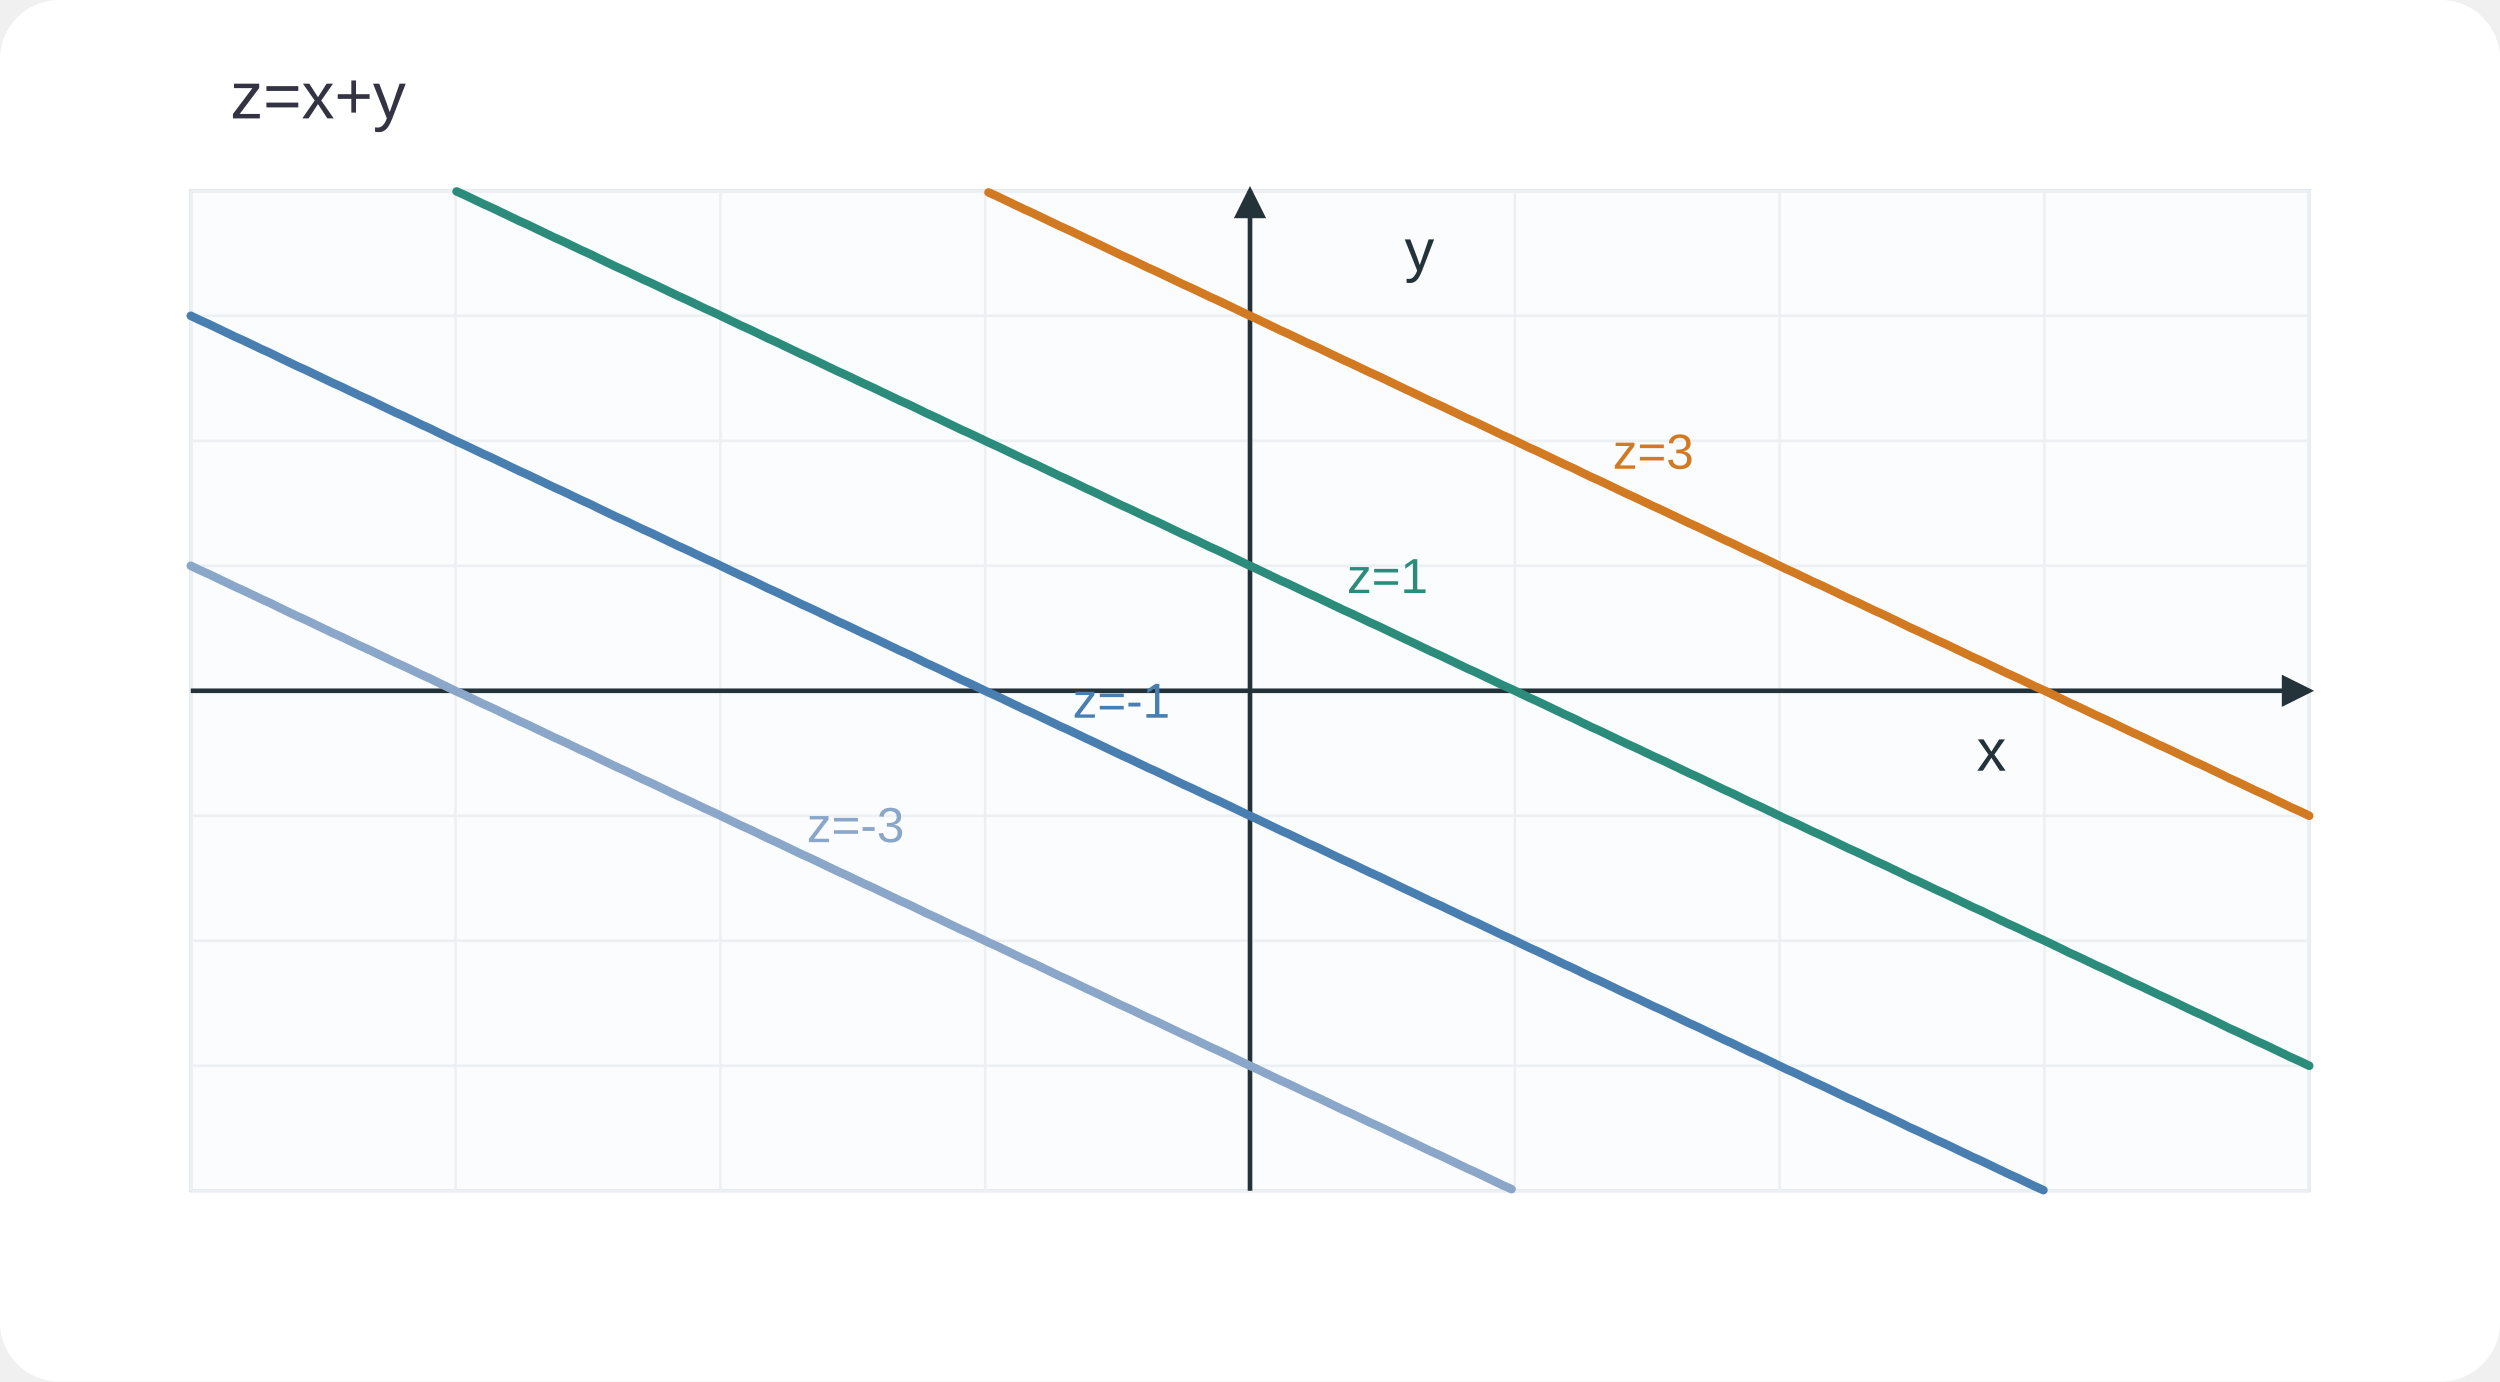
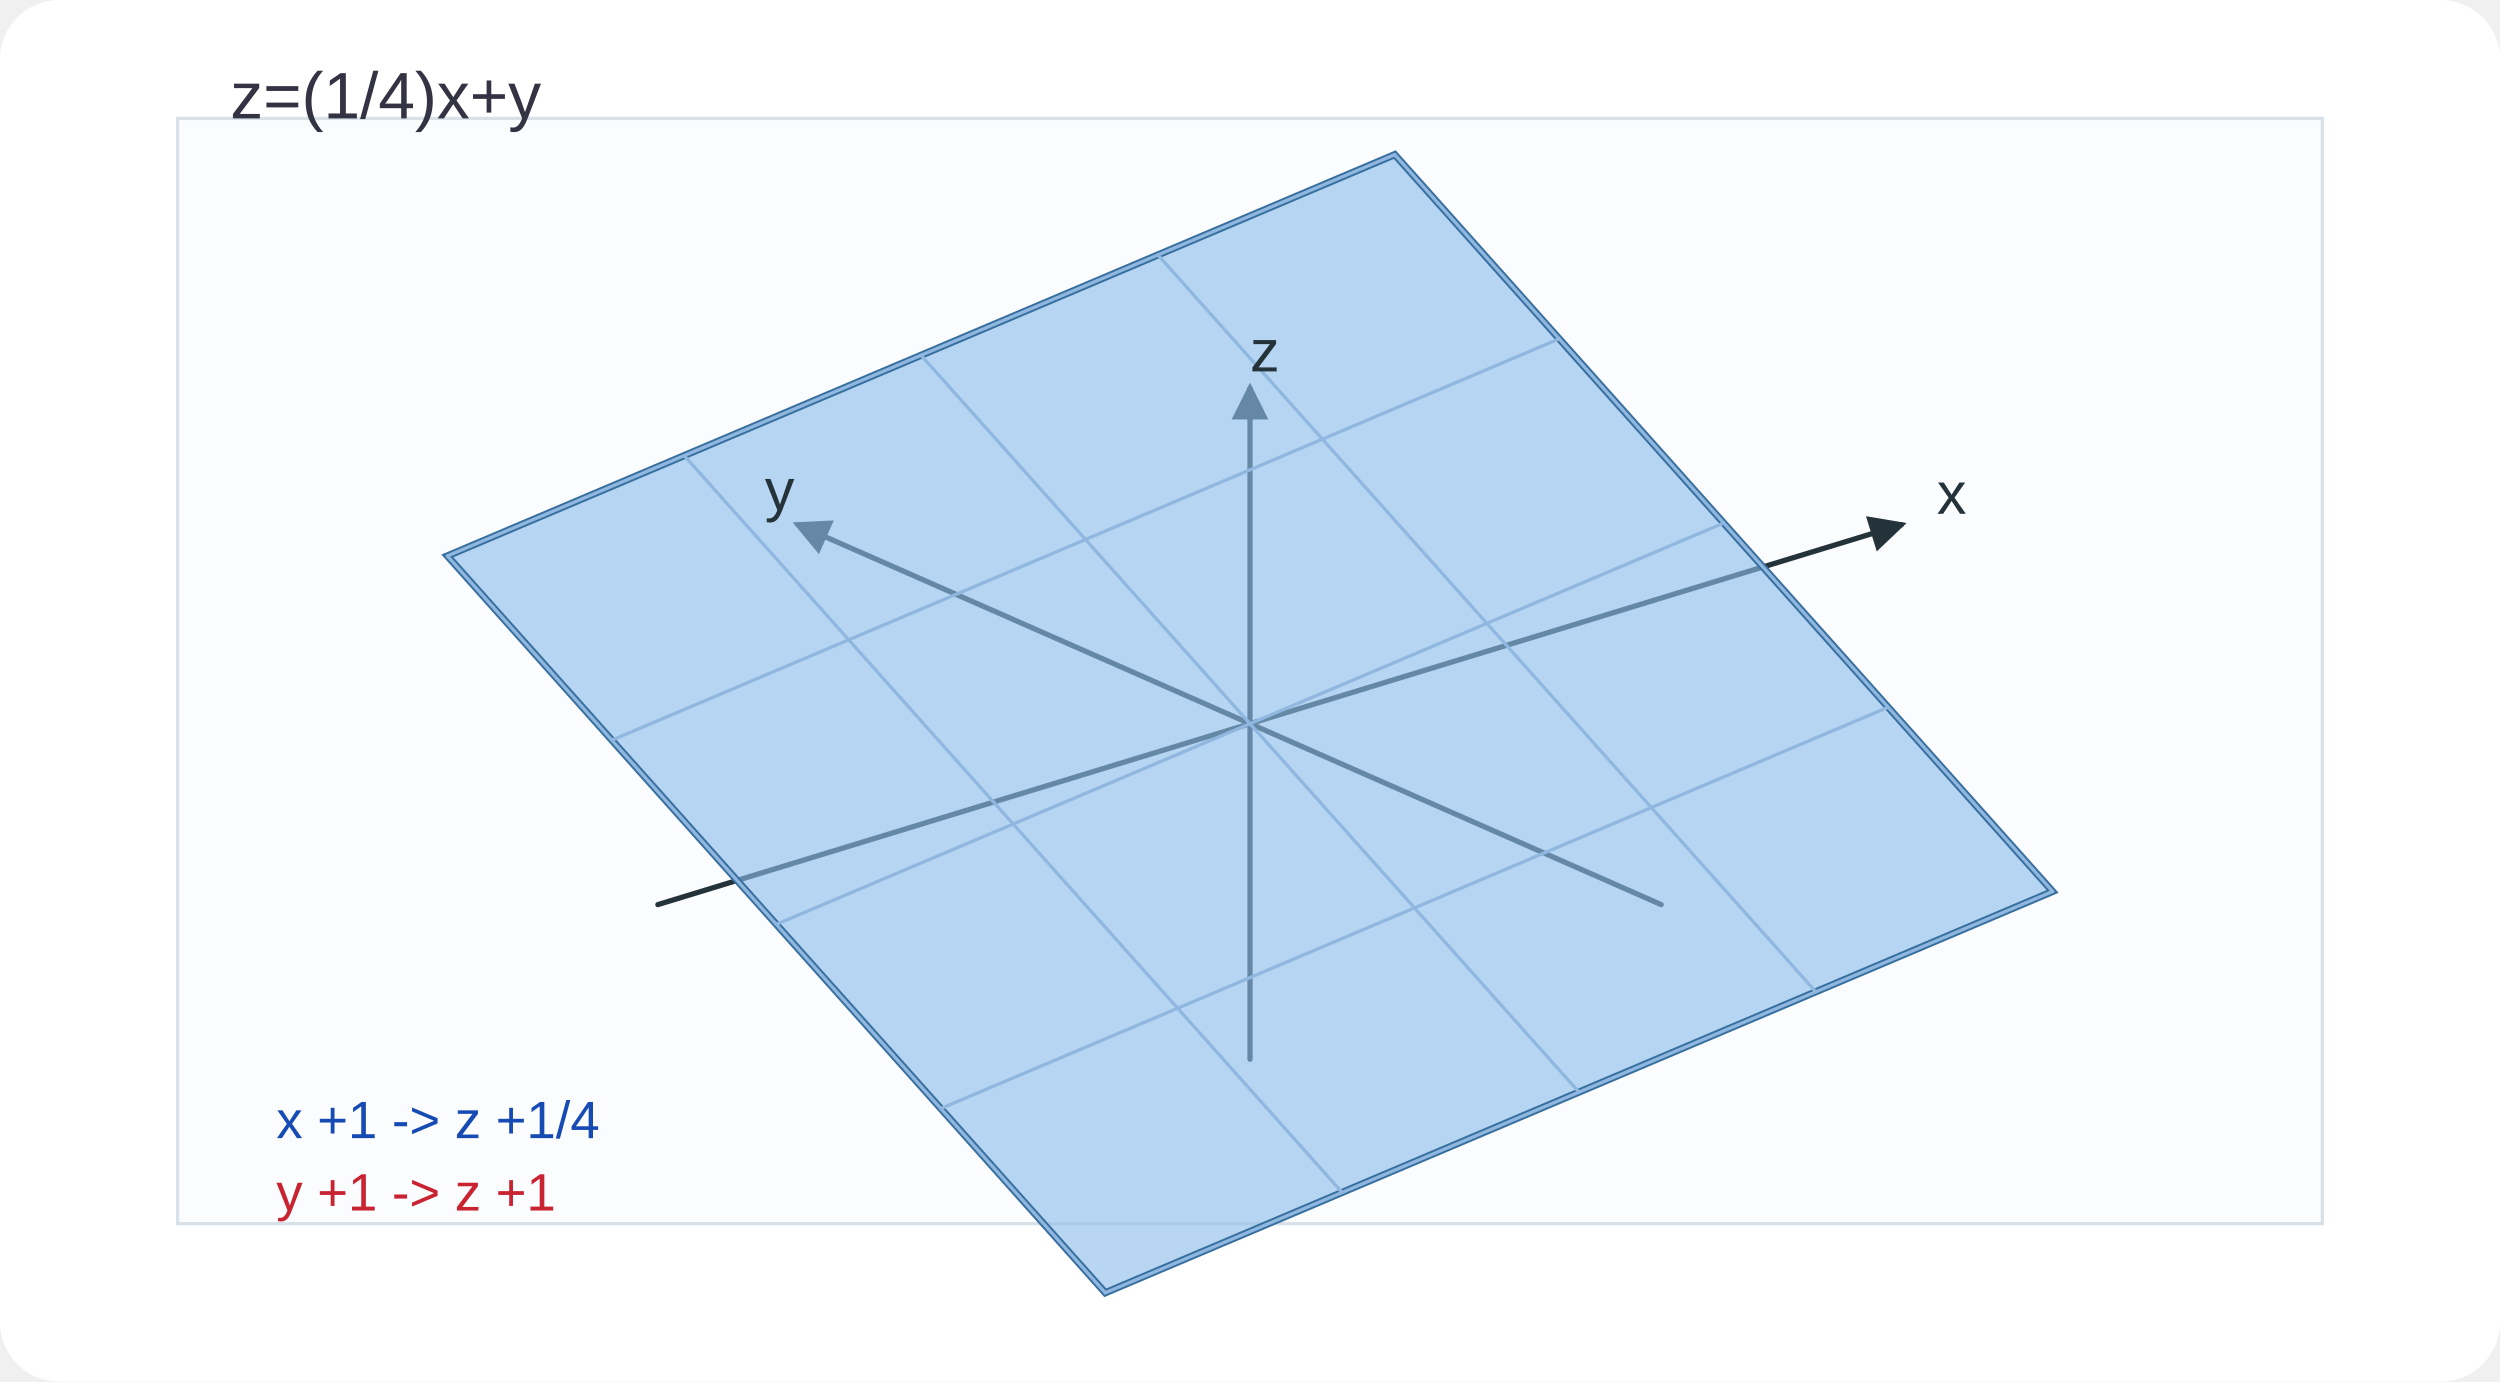
- <svg xmlns="http://www.w3.org/2000/svg" width="760" height="420" viewBox="0 0 760 420" role="img" aria-label="z=x+y">
+ <svg xmlns="http://www.w3.org/2000/svg" width="760" height="420" viewBox="0 0 760 420" role="img" aria-label="z=(1/4)x+y">
  <defs>
    <marker id="arrow" viewBox="0 0 10 10" refX="8.5" refY="5" markerWidth="7" markerHeight="7" orient="auto-start-reverse">
      <path d="M 0 0 L 10 5 L 0 10 z" fill="#24323a" />
    </marker>
  </defs>
  <style>
  text { font-family: Arial, sans-serif; }
</style>
  <rect x="0" y="0" width="760" height="420" rx="18" fill="#ffffff" />
-   <rect x="58" y="58" width="644" height="304" fill="#fbfcfe" stroke="#d8e1e8" stroke-width="1" />
-   <line x1="58.0" y1="362.0" x2="58.0" y2="58.0" stroke="#edf0f3" stroke-width="0.8" fill="none" />
-   <line x1="138.5" y1="362.0" x2="138.5" y2="58.0" stroke="#edf0f3" stroke-width="0.8" fill="none" />
-   <line x1="219.0" y1="362.0" x2="219.0" y2="58.0" stroke="#edf0f3" stroke-width="0.8" fill="none" />
-   <line x1="299.5" y1="362.0" x2="299.5" y2="58.0" stroke="#edf0f3" stroke-width="0.8" fill="none" />
-   <line x1="380.0" y1="362.0" x2="380.0" y2="58.0" stroke="#d9e0e7" stroke-width="1.35" fill="none" />
-   <line x1="460.5" y1="362.0" x2="460.5" y2="58.0" stroke="#edf0f3" stroke-width="0.8" fill="none" />
-   <line x1="541.0" y1="362.0" x2="541.0" y2="58.0" stroke="#edf0f3" stroke-width="0.8" fill="none" />
-   <line x1="621.5" y1="362.0" x2="621.5" y2="58.0" stroke="#edf0f3" stroke-width="0.8" fill="none" />
-   <line x1="702.0" y1="362.0" x2="702.0" y2="58.0" stroke="#edf0f3" stroke-width="0.8" fill="none" />
-   <line x1="58.0" y1="362.0" x2="702.0" y2="362.0" stroke="#edf0f3" stroke-width="0.8" fill="none" />
-   <line x1="58.0" y1="324.0" x2="702.0" y2="324.0" stroke="#edf0f3" stroke-width="0.8" fill="none" />
-   <line x1="58.0" y1="286.0" x2="702.0" y2="286.0" stroke="#edf0f3" stroke-width="0.8" fill="none" />
-   <line x1="58.0" y1="248.0" x2="702.0" y2="248.0" stroke="#edf0f3" stroke-width="0.8" fill="none" />
-   <line x1="58.0" y1="210.0" x2="702.0" y2="210.0" stroke="#d9e0e7" stroke-width="1.35" fill="none" />
-   <line x1="58.0" y1="172.0" x2="702.0" y2="172.0" stroke="#edf0f3" stroke-width="0.8" fill="none" />
-   <line x1="58.0" y1="134.0" x2="702.0" y2="134.0" stroke="#edf0f3" stroke-width="0.8" fill="none" />
-   <line x1="58.0" y1="96.0" x2="702.0" y2="96.0" stroke="#edf0f3" stroke-width="0.8" fill="none" />
-   <line x1="58.0" y1="58.0" x2="702.0" y2="58.0" stroke="#edf0f3" stroke-width="0.8" fill="none" />
-   <line x1="58.0" y1="210.0" x2="702.0" y2="210.0" stroke="#24323a" stroke-width="1.4" fill="none" marker-end="url(#arrow)" />
-   <line x1="380.0" y1="362.0" x2="380.0" y2="58.0" stroke="#24323a" stroke-width="1.4" fill="none" marker-end="url(#arrow)" />
-   <text x="605.4" y="234.3" fill="#24323a" font-size="18" text-anchor="middle">x</text>
-   <text x="431.5" y="82.3" fill="#24323a" font-size="18" text-anchor="middle">y</text>
-   <text x="70" y="36" fill="#334" font-size="20">z=x+y</text>
-   <polyline points="58.0,172.0 60.7,173.3 63.4,174.5 66.1,175.8 68.8,177.1 71.5,178.4 74.2,179.6 76.9,180.9 79.6,182.2 82.3,183.4 84.9,184.7 87.6,186.0 90.3,187.3 93.0,188.5 95.7,189.8 98.4,191.1 101.1,192.4 103.8,193.6 106.5,194.9 109.2,196.2 111.9,197.4 114.6,198.7 117.3,200.0 120.0,201.3 122.7,202.5 125.4,203.8 128.1,205.1 130.8,206.3 133.4,207.6 136.1,208.9 138.8,210.2 141.5,211.4 144.2,212.7 146.9,214.0 149.6,215.2 152.3,216.5 155.0,217.8 157.7,219.1 160.4,220.3 163.1,221.6 165.8,222.9 168.5,224.2 171.2,225.4 173.9,226.7 176.6,228.0 179.3,229.2 181.9,230.5 184.6,231.8 187.3,233.1 190.0,234.3 192.7,235.6 195.4,236.9 198.1,238.1 200.8,239.4 203.5,240.7 206.2,242.0 208.9,243.2 211.6,244.5 214.3,245.8 217.0,247.0 219.7,248.3 222.4,249.6 225.1,250.9 227.8,252.1 230.5,253.4 233.1,254.7 235.8,255.9 238.5,257.2 241.2,258.5 243.9,259.8 246.6,261.0 249.3,262.3 252.0,263.6 254.7,264.9 257.4,266.1 260.1,267.4 262.8,268.7 265.5,269.9 268.2,271.2 270.9,272.5 273.6,273.8 276.3,275.0 279.0,276.3 281.6,277.6 284.3,278.8 287.0,280.1 289.7,281.4 292.4,282.7 295.1,283.9 297.8,285.2 300.5,286.5 303.2,287.7 305.9,289.0 308.6,290.3 311.3,291.6 314.0,292.8 316.7,294.1 319.4,295.4 322.1,296.7 324.8,297.9 327.5,299.2 330.2,300.5 332.8,301.7 335.5,303.0 338.2,304.3 340.9,305.6 343.6,306.8 346.3,308.1 349.0,309.4 351.7,310.6 354.4,311.9 357.1,313.2 359.8,314.5 362.5,315.7 365.2,317.0 367.9,318.3 370.6,319.5 373.3,320.8 376.0,322.1 378.7,323.4 381.3,324.6 384.0,325.9 386.7,327.2 389.4,328.5 392.1,329.7 394.8,331.0 397.5,332.3 400.2,333.5 402.9,334.8 405.6,336.1 408.3,337.4 411.0,338.6 413.7,339.9 416.4,341.2 419.1,342.4 421.8,343.7 424.5,345.0 427.2,346.3 429.8,347.5 432.5,348.8 435.2,350.1 437.9,351.3 440.6,352.6 443.3,353.9 446.0,355.2 448.7,356.4 451.4,357.7 454.1,359.0 456.8,360.3 459.5,361.5" fill="none" stroke="#8aa6c8" stroke-width="2.6" stroke-linecap="round" stroke-linejoin="round" />
-   <text x="260.1" y="256.0" fill="#8aa6c8" font-size="15" text-anchor="middle">z=-3</text>
-   <polyline points="58.0,96.0 60.7,97.3 63.4,98.5 66.1,99.8 68.8,101.1 71.5,102.4 74.2,103.6 76.9,104.9 79.6,106.2 82.3,107.4 84.9,108.7 87.6,110.0 90.3,111.3 93.0,112.5 95.7,113.8 98.4,115.1 101.1,116.4 103.8,117.6 106.5,118.9 109.2,120.2 111.9,121.4 114.6,122.7 117.3,124.0 120.0,125.3 122.7,126.5 125.4,127.8 128.1,129.1 130.8,130.3 133.4,131.6 136.1,132.9 138.8,134.2 141.5,135.4 144.2,136.7 146.9,138.0 149.6,139.2 152.3,140.5 155.0,141.8 157.7,143.1 160.4,144.3 163.1,145.6 165.8,146.9 168.5,148.2 171.2,149.4 173.9,150.7 176.6,152.0 179.3,153.2 181.9,154.5 184.6,155.8 187.3,157.1 190.0,158.3 192.7,159.6 195.4,160.9 198.1,162.1 200.8,163.4 203.5,164.7 206.2,166.0 208.9,167.2 211.6,168.5 214.3,169.8 217.0,171.0 219.7,172.3 222.4,173.6 225.1,174.9 227.8,176.1 230.5,177.4 233.1,178.7 235.8,179.9 238.5,181.2 241.2,182.5 243.9,183.8 246.6,185.0 249.3,186.3 252.0,187.6 254.7,188.9 257.4,190.1 260.1,191.4 262.8,192.7 265.5,193.9 268.2,195.2 270.9,196.5 273.6,197.8 276.3,199.0 279.0,200.3 281.6,201.6 284.3,202.8 287.0,204.1 289.7,205.4 292.4,206.7 295.1,207.9 297.8,209.2 300.5,210.5 303.2,211.7 305.9,213.0 308.6,214.3 311.3,215.6 314.0,216.8 316.7,218.1 319.4,219.4 322.1,220.7 324.8,221.9 327.5,223.2 330.2,224.5 332.8,225.7 335.5,227.0 338.2,228.3 340.9,229.6 343.6,230.8 346.3,232.1 349.0,233.4 351.7,234.6 354.4,235.9 357.1,237.2 359.8,238.5 362.5,239.7 365.2,241.0 367.9,242.3 370.6,243.5 373.3,244.8 376.0,246.1 378.7,247.4 381.3,248.6 384.0,249.9 386.7,251.2 389.4,252.5 392.1,253.7 394.8,255.0 397.5,256.3 400.2,257.5 402.9,258.8 405.6,260.1 408.3,261.4 411.0,262.6 413.7,263.9 416.4,265.2 419.1,266.4 421.8,267.7 424.5,269.0 427.2,270.3 429.8,271.5 432.5,272.8 435.2,274.1 437.9,275.3 440.6,276.6 443.3,277.9 446.0,279.2 448.7,280.4 451.4,281.7 454.1,283.0 456.8,284.3 459.5,285.5 462.2,286.8 464.9,288.1 467.6,289.3 470.3,290.6 473.0,291.9 475.7,293.2 478.4,294.4 481.0,295.7 483.7,297.0 486.4,298.2 489.1,299.5 491.8,300.8 494.5,302.1 497.2,303.3 499.9,304.6 502.6,305.9 505.3,307.1 508.0,308.4 510.7,309.7 513.4,311.0 516.1,312.2 518.8,313.5 521.5,314.8 524.2,316.1 526.9,317.3 529.5,318.6 532.2,319.9 534.9,321.1 537.6,322.4 540.3,323.7 543.0,325.0 545.7,326.2 548.4,327.5 551.1,328.8 553.8,330.0 556.5,331.3 559.2,332.6 561.9,333.9 564.6,335.1 567.3,336.4 570.0,337.7 572.7,338.9 575.4,340.2 578.1,341.5 580.7,342.8 583.4,344.0 586.1,345.3 588.8,346.6 591.5,347.8 594.2,349.1 596.9,350.4 599.6,351.7 602.3,352.9 605.0,354.2 607.7,355.5 610.4,356.8 613.1,358.0 615.8,359.3 618.5,360.6 621.2,361.8" fill="none" stroke="#487eb0" stroke-width="2.6" stroke-linecap="round" stroke-linejoin="round" />
-   <text x="340.9" y="218.2" fill="#487eb0" font-size="15" text-anchor="middle">z=-1</text>
-   <polyline points="138.8,58.2 141.5,59.4 144.2,60.7 146.9,62.0 149.6,63.2 152.3,64.5 155.0,65.8 157.7,67.1 160.4,68.3 163.1,69.6 165.8,70.9 168.5,72.2 171.2,73.4 173.9,74.7 176.6,76.0 179.3,77.2 181.9,78.5 184.6,79.8 187.3,81.1 190.0,82.3 192.7,83.6 195.4,84.9 198.1,86.1 200.8,87.4 203.5,88.7 206.2,90.0 208.9,91.2 211.6,92.5 214.3,93.8 217.0,95.0 219.7,96.3 222.4,97.6 225.1,98.9 227.8,100.1 230.5,101.4 233.1,102.7 235.8,103.9 238.5,105.2 241.2,106.5 243.9,107.8 246.6,109.0 249.3,110.3 252.0,111.6 254.7,112.9 257.4,114.1 260.1,115.4 262.8,116.7 265.5,117.9 268.2,119.2 270.9,120.5 273.6,121.8 276.3,123.0 279.0,124.3 281.6,125.6 284.3,126.8 287.0,128.1 289.7,129.4 292.4,130.7 295.1,131.9 297.8,133.2 300.5,134.5 303.2,135.7 305.9,137.0 308.6,138.3 311.3,139.6 314.0,140.8 316.7,142.1 319.4,143.4 322.1,144.7 324.8,145.9 327.5,147.2 330.2,148.5 332.8,149.7 335.5,151.0 338.2,152.3 340.9,153.6 343.6,154.8 346.3,156.1 349.0,157.4 351.7,158.6 354.4,159.9 357.1,161.2 359.8,162.5 362.5,163.7 365.2,165.0 367.9,166.3 370.6,167.5 373.3,168.8 376.0,170.1 378.7,171.4 381.3,172.6 384.0,173.9 386.7,175.2 389.4,176.5 392.1,177.7 394.8,179.0 397.5,180.3 400.2,181.5 402.9,182.8 405.6,184.1 408.3,185.4 411.0,186.6 413.7,187.9 416.4,189.2 419.1,190.4 421.8,191.7 424.5,193.0 427.2,194.3 429.8,195.5 432.5,196.8 435.2,198.1 437.9,199.3 440.6,200.6 443.3,201.9 446.0,203.2 448.7,204.4 451.4,205.7 454.1,207.0 456.8,208.3 459.5,209.5 462.2,210.8 464.9,212.1 467.6,213.3 470.3,214.6 473.0,215.9 475.7,217.2 478.4,218.4 481.0,219.7 483.7,221.0 486.4,222.2 489.1,223.5 491.8,224.8 494.5,226.1 497.2,227.3 499.9,228.6 502.6,229.9 505.3,231.1 508.0,232.4 510.7,233.7 513.4,235.0 516.1,236.2 518.8,237.5 521.5,238.8 524.2,240.1 526.9,241.3 529.5,242.6 532.2,243.9 534.9,245.1 537.6,246.4 540.3,247.7 543.0,249.0 545.7,250.2 548.4,251.5 551.1,252.8 553.8,254.0 556.5,255.3 559.2,256.6 561.9,257.9 564.6,259.1 567.3,260.4 570.0,261.7 572.7,262.9 575.4,264.2 578.1,265.5 580.7,266.8 583.4,268.0 586.1,269.3 588.8,270.6 591.5,271.8 594.2,273.1 596.9,274.4 599.6,275.7 602.3,276.9 605.0,278.2 607.7,279.5 610.4,280.8 613.1,282.0 615.8,283.3 618.5,284.6 621.2,285.8 623.9,287.1 626.6,288.4 629.2,289.7 631.9,290.9 634.6,292.2 637.3,293.5 640.0,294.7 642.7,296.0 645.4,297.3 648.1,298.6 650.8,299.8 653.5,301.1 656.2,302.4 658.9,303.6 661.6,304.9 664.3,306.2 667.0,307.5 669.7,308.7 672.4,310.0 675.1,311.3 677.7,312.6 680.4,313.8 683.1,315.1 685.8,316.4 688.5,317.6 691.2,318.9 693.9,320.2 696.6,321.5 699.3,322.7 702.0,324.0" fill="none" stroke="#2c8c7c" stroke-width="2.6" stroke-linecap="round" stroke-linejoin="round" />
-   <text x="421.8" y="180.3" fill="#2c8c7c" font-size="15" text-anchor="middle">z=1</text>
-   <polyline points="300.5,58.5 303.2,59.7 305.9,61.0 308.6,62.3 311.3,63.6 314.0,64.8 316.7,66.1 319.4,67.4 322.1,68.7 324.8,69.9 327.5,71.2 330.2,72.5 332.8,73.7 335.5,75.0 338.2,76.3 340.9,77.6 343.6,78.8 346.3,80.1 349.0,81.4 351.7,82.6 354.4,83.9 357.1,85.2 359.8,86.5 362.5,87.7 365.2,89.0 367.9,90.3 370.6,91.5 373.3,92.8 376.0,94.1 378.7,95.4 381.3,96.6 384.0,97.9 386.7,99.2 389.4,100.5 392.1,101.7 394.8,103.0 397.5,104.3 400.2,105.5 402.9,106.8 405.6,108.1 408.3,109.4 411.0,110.6 413.7,111.9 416.4,113.2 419.1,114.4 421.8,115.7 424.5,117.0 427.2,118.3 429.8,119.5 432.5,120.8 435.2,122.1 437.9,123.3 440.6,124.6 443.3,125.9 446.0,127.2 448.7,128.4 451.4,129.7 454.1,131.0 456.8,132.3 459.5,133.5 462.2,134.8 464.9,136.1 467.6,137.3 470.3,138.6 473.0,139.9 475.7,141.2 478.4,142.4 481.0,143.7 483.7,145.0 486.4,146.2 489.1,147.5 491.8,148.8 494.5,150.1 497.2,151.3 499.9,152.6 502.6,153.9 505.3,155.1 508.0,156.4 510.7,157.7 513.4,159.0 516.1,160.2 518.8,161.5 521.5,162.8 524.2,164.1 526.9,165.3 529.5,166.6 532.2,167.9 534.9,169.1 537.6,170.4 540.3,171.7 543.0,173.0 545.7,174.2 548.4,175.5 551.1,176.8 553.8,178.0 556.5,179.3 559.2,180.6 561.9,181.9 564.6,183.1 567.3,184.4 570.0,185.7 572.7,186.9 575.4,188.2 578.1,189.5 580.7,190.8 583.4,192.0 586.1,193.3 588.8,194.6 591.5,195.8 594.2,197.1 596.9,198.4 599.6,199.7 602.3,200.9 605.0,202.2 607.7,203.5 610.4,204.8 613.1,206.0 615.8,207.3 618.5,208.6 621.2,209.8 623.9,211.1 626.6,212.4 629.2,213.7 631.9,214.9 634.6,216.2 637.3,217.5 640.0,218.7 642.7,220.0 645.4,221.3 648.1,222.6 650.8,223.8 653.5,225.1 656.2,226.4 658.9,227.6 661.6,228.9 664.3,230.2 667.0,231.5 669.7,232.7 672.4,234.0 675.1,235.3 677.7,236.6 680.4,237.8 683.1,239.1 685.8,240.4 688.5,241.6 691.2,242.9 693.9,244.2 696.6,245.5 699.3,246.7 702.0,248.0" fill="none" stroke="#d27a22" stroke-width="2.6" stroke-linecap="round" stroke-linejoin="round" />
-   <text x="502.6" y="142.5" fill="#d27a22" font-size="15" text-anchor="middle">z=3</text>
+   <rect x="54" y="36" width="652" height="336" fill="#fbfcfe" stroke="#d8e1e8" stroke-width="1" />
+   <text x="70" y="36" fill="#334" font-size="20">z=(1/4)x+y</text>
+   <polyline points="200.0,275.0 578.0,159.5" fill="none" stroke="#24323a" stroke-width="1.6" stroke-linecap="round" stroke-linejoin="round" marker-end="url(#arrow)" />
+   <polyline points="505.0,275.0 242.5,159.5" fill="none" stroke="#24323a" stroke-width="1.6" stroke-linecap="round" stroke-linejoin="round" marker-end="url(#arrow)" />
+   <polyline points="380.0,322.0 380.0,118.0" fill="none" stroke="#24323a" stroke-width="1.6" stroke-linecap="round" stroke-linejoin="round" marker-end="url(#arrow)" />
+   <polygon points="336.0,393.0 624.0,271.0 424.0,47.0 136.0,169.0" fill="#8dbcea" fill-opacity="0.62" stroke="#376f9f" stroke-width="2.2" />
+   <polyline points="336.0,393.0 136.0,169.0" fill="none" stroke="#8fb7df" stroke-width="1" stroke-linecap="round" stroke-linejoin="round" />
+   <polyline points="408.0,362.5 208.0,138.5" fill="none" stroke="#8fb7df" stroke-width="1" stroke-linecap="round" stroke-linejoin="round" />
+   <polyline points="480.0,332.0 280.0,108.0" fill="none" stroke="#8fb7df" stroke-width="1" stroke-linecap="round" stroke-linejoin="round" />
+   <polyline points="552.0,301.5 352.0,77.5" fill="none" stroke="#8fb7df" stroke-width="1" stroke-linecap="round" stroke-linejoin="round" />
+   <polyline points="624.0,271.0 424.0,47.0" fill="none" stroke="#8fb7df" stroke-width="1" stroke-linecap="round" stroke-linejoin="round" />
+   <polyline points="336.0,393.0 624.0,271.0" fill="none" stroke="#8fb7df" stroke-width="1" stroke-linecap="round" stroke-linejoin="round" />
+   <polyline points="286.0,337.0 574.0,215.0" fill="none" stroke="#8fb7df" stroke-width="1" stroke-linecap="round" stroke-linejoin="round" />
+   <polyline points="236.0,281.0 524.0,159.0" fill="none" stroke="#8fb7df" stroke-width="1" stroke-linecap="round" stroke-linejoin="round" />
+   <polyline points="186.0,225.0 474.0,103.0" fill="none" stroke="#8fb7df" stroke-width="1" stroke-linecap="round" stroke-linejoin="round" />
+   <polyline points="136.0,169.0 424.0,47.0" fill="none" stroke="#8fb7df" stroke-width="1" stroke-linecap="round" stroke-linejoin="round" />
+   <text x="588.8" y="156.2" fill="#24323a" font-size="18">x</text>
+   <text x="232.5" y="155.1" fill="#24323a" font-size="18">y</text>
+   <text x="380.0" y="112.9" fill="#24323a" font-size="18">z</text>
+   <text x="84" y="346" fill="#174bb4" font-size="16">x +1 -&gt; z +1/4</text>
+   <text x="84" y="368" fill="#c92331" font-size="16">y +1 -&gt; z +1</text>
</svg>
